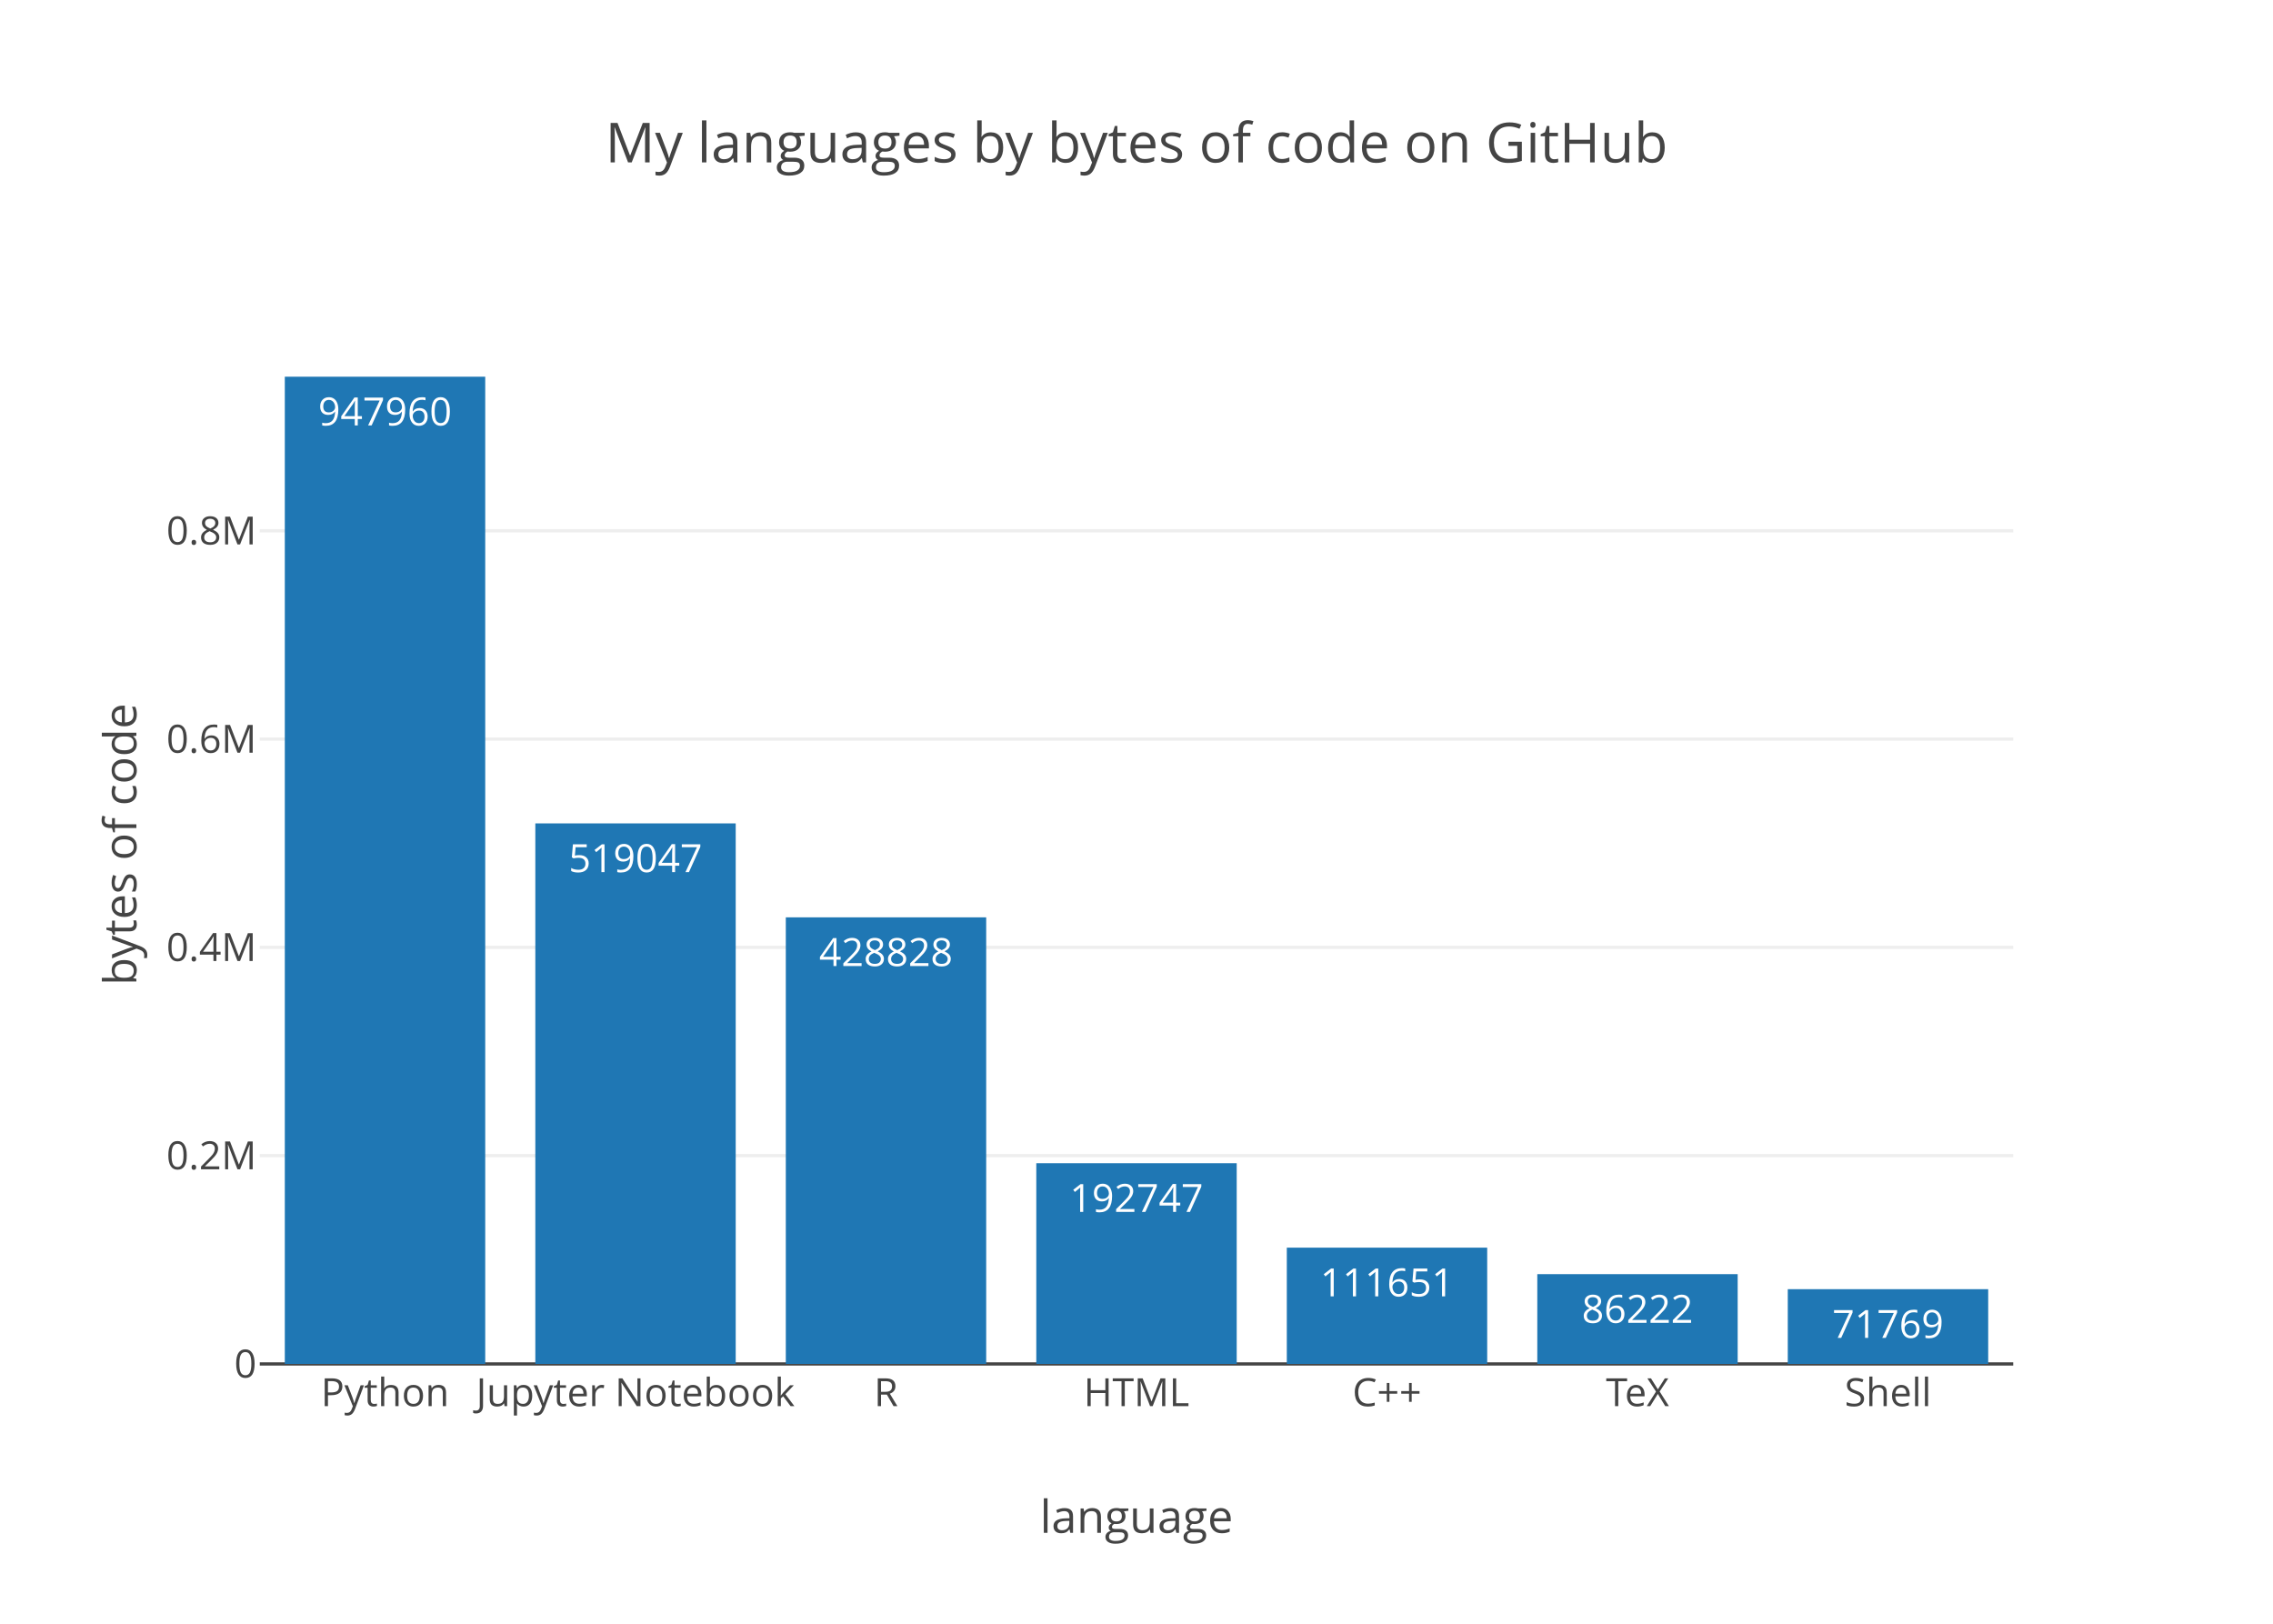
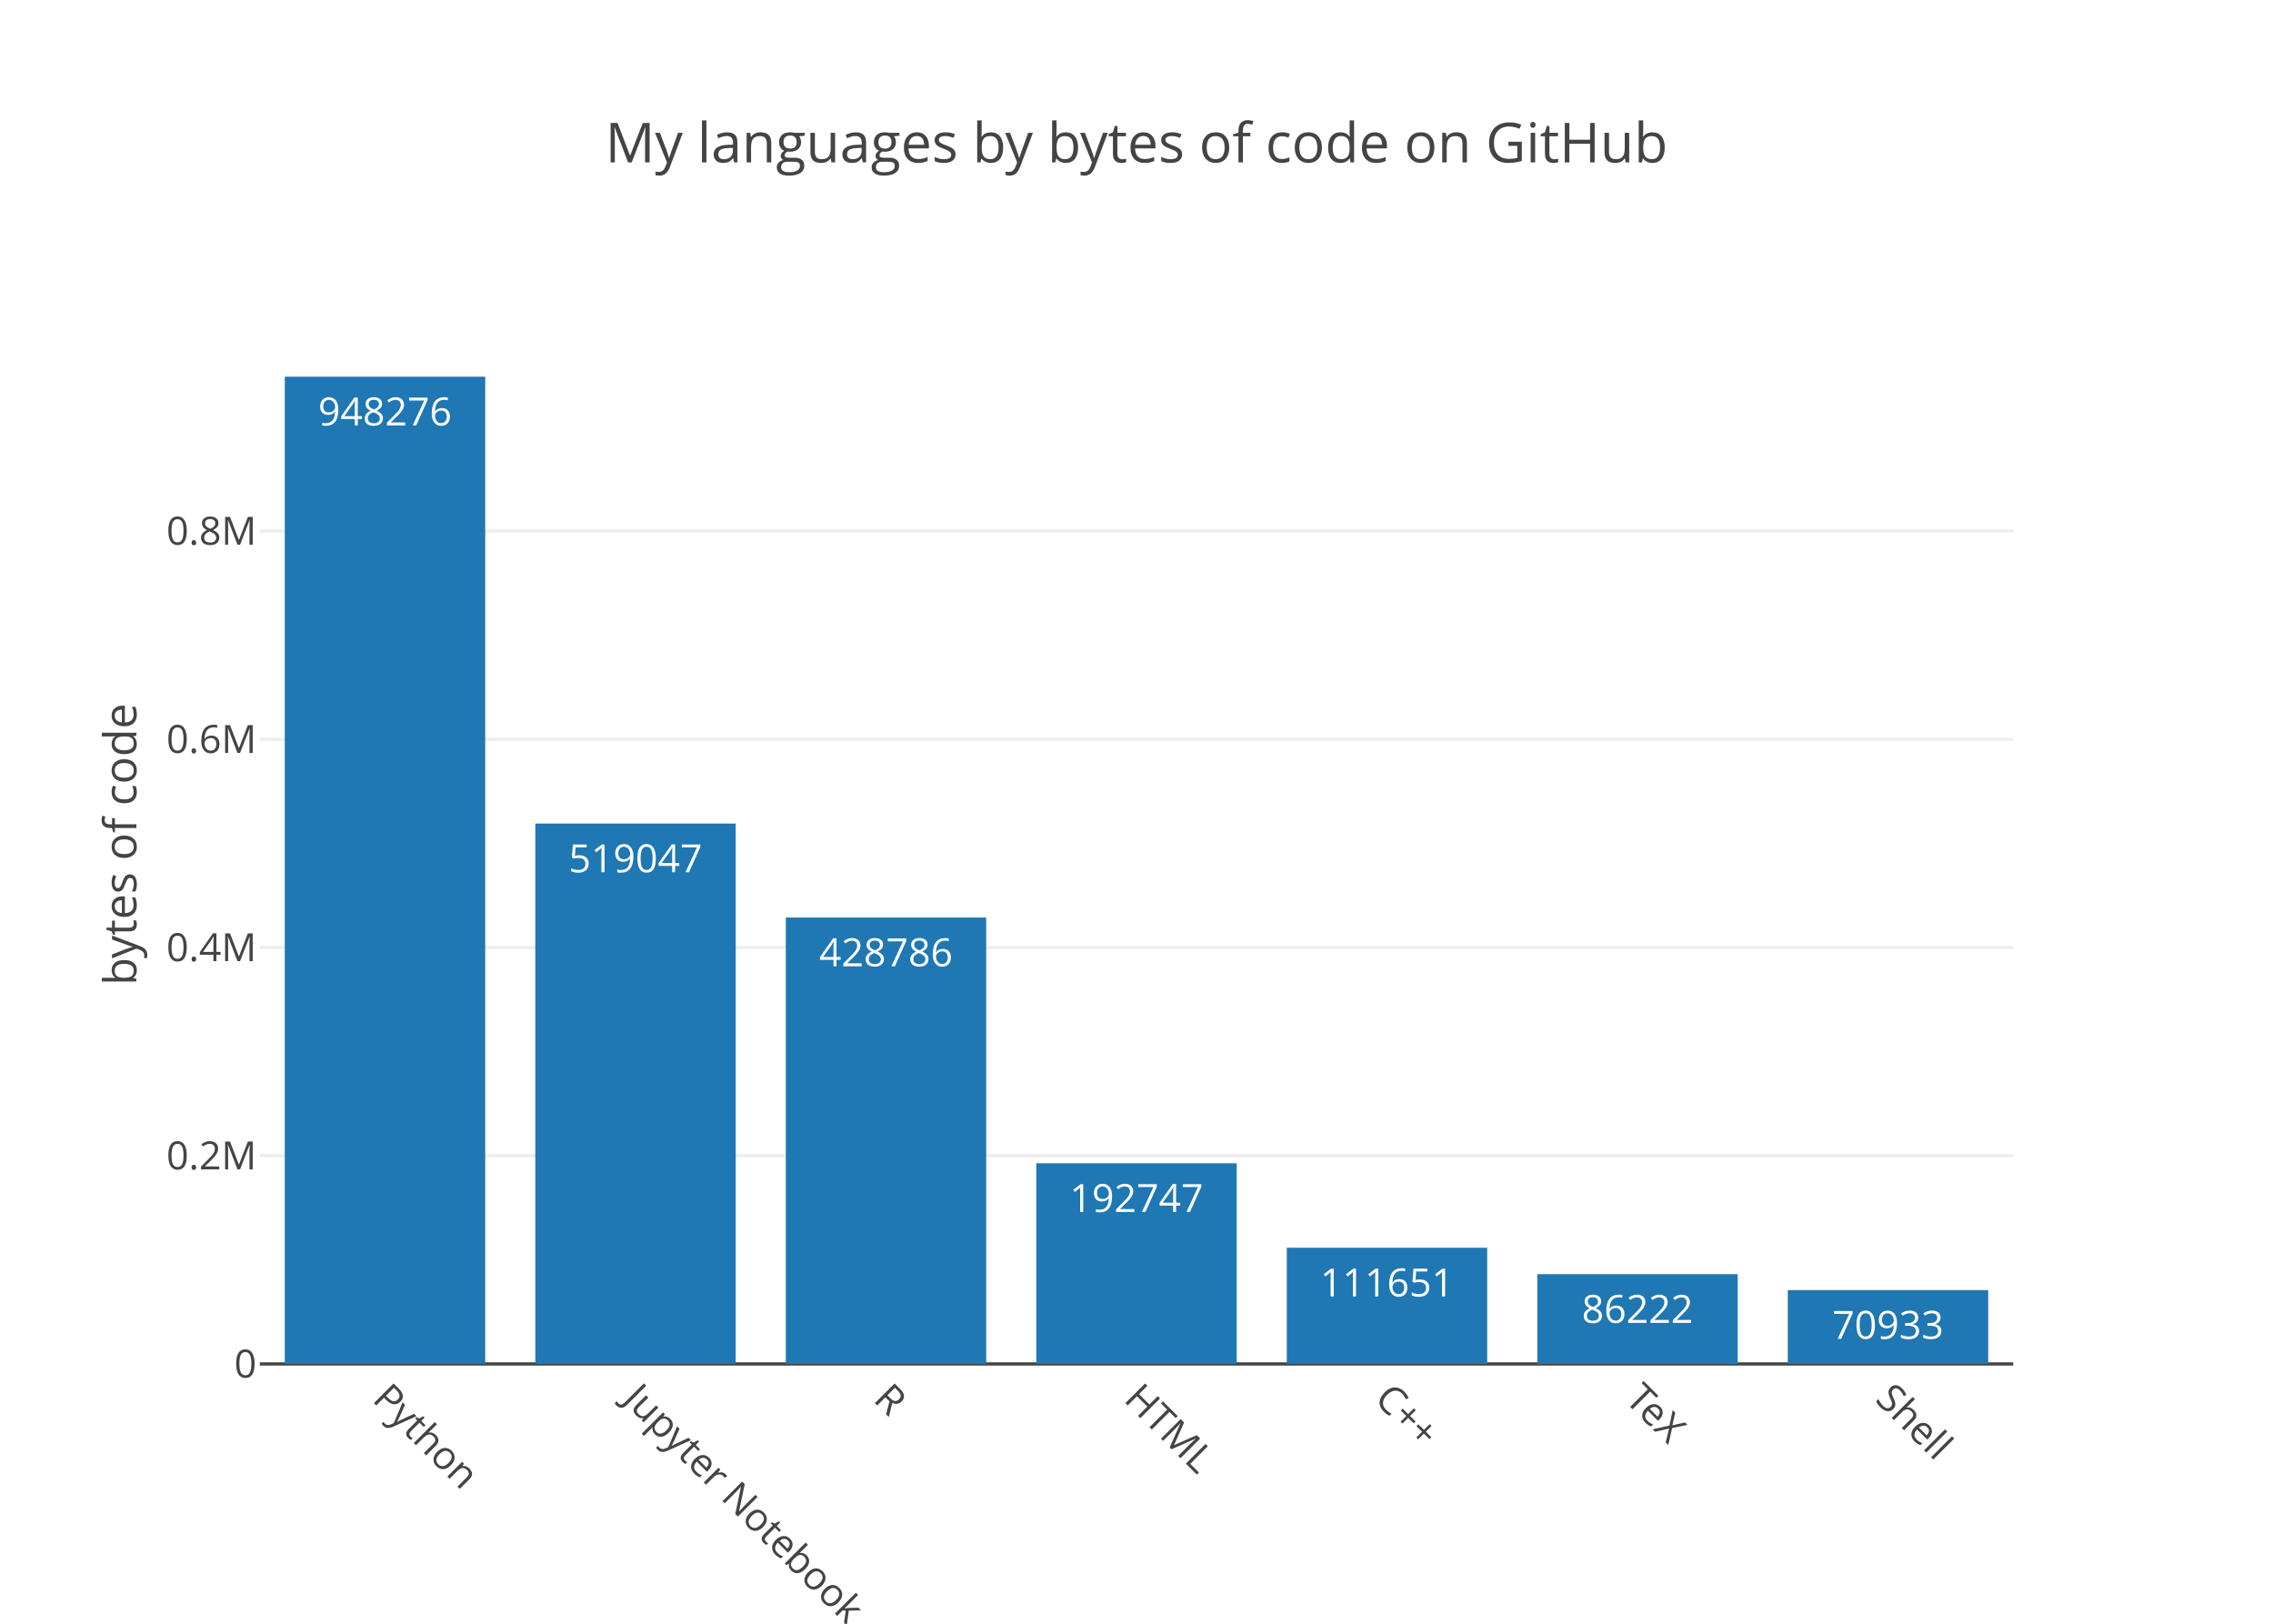
<svg xmlns="http://www.w3.org/2000/svg" class="main-svg" width="700" height="500" viewBox="0 0 700 500">
  <rect x="0" y="0" width="700" height="500" style="fill: rgb(255, 255, 255); fill-opacity: 1;" />
-   <defs id="defs-e61846">
+   <defs id="defs-132d97">
    <g class="clips">
-       <clipPath id="clipe61846xyplot" class="plotclip">
+       <clipPath id="clip132d97xyplot" class="plotclip">
        <rect width="540" height="320" />
      </clipPath>
-       <clipPath class="axesclip" id="clipe61846x">
+       <clipPath class="axesclip" id="clip132d97x">
        <rect x="80" y="0" width="540" height="500" />
      </clipPath>
-       <clipPath class="axesclip" id="clipe61846y">
+       <clipPath class="axesclip" id="clip132d97y">
        <rect x="0" y="100" width="700" height="320" />
      </clipPath>
-       <clipPath class="axesclip" id="clipe61846xy">
+       <clipPath class="axesclip" id="clip132d97xy">
        <rect x="80" y="100" width="540" height="320" />
      </clipPath>
    </g>
    <g class="gradients" />
  </defs>
  <g class="bglayer" />
  <g class="layer-below">
    <g class="imagelayer" />
    <g class="shapelayer" />
  </g>
  <g class="cartesianlayer">
    <g class="subplot xy">
      <g class="layer-subplot">
        <g class="shapelayer" />
        <g class="imagelayer" />
      </g>
      <g class="gridlayer">
        <g class="x" />
        <g class="y">
-           <path class="ygrid crisp" transform="translate(0,355.86)" d="M80,0h540" style="stroke: rgb(238, 238, 238); stroke-opacity: 1; stroke-width: 1px;" />
-           <path class="ygrid crisp" transform="translate(0,291.72)" d="M80,0h540" style="stroke: rgb(238, 238, 238); stroke-opacity: 1; stroke-width: 1px;" />
-           <path class="ygrid crisp" transform="translate(0,227.59)" d="M80,0h540" style="stroke: rgb(238, 238, 238); stroke-opacity: 1; stroke-width: 1px;" />
-           <path class="ygrid crisp" transform="translate(0,163.45)" d="M80,0h540" style="stroke: rgb(238, 238, 238); stroke-opacity: 1; stroke-width: 1px;" />
+           <path class="ygrid crisp" transform="translate(0,355.88)" d="M80,0h540" style="stroke: rgb(238, 238, 238); stroke-opacity: 1; stroke-width: 1px;" />
+           <path class="ygrid crisp" transform="translate(0,291.77)" d="M80,0h540" style="stroke: rgb(238, 238, 238); stroke-opacity: 1; stroke-width: 1px;" />
+           <path class="ygrid crisp" transform="translate(0,227.65)" d="M80,0h540" style="stroke: rgb(238, 238, 238); stroke-opacity: 1; stroke-width: 1px;" />
+           <path class="ygrid crisp" transform="translate(0,163.53)" d="M80,0h540" style="stroke: rgb(238, 238, 238); stroke-opacity: 1; stroke-width: 1px;" />
        </g>
      </g>
      <g class="zerolinelayer">
        <path class="yzl zl crisp" transform="translate(0,420)" d="M80,0h540" style="stroke: rgb(68, 68, 68); stroke-opacity: 1; stroke-width: 1px;" />
      </g>
      <path class="xlines-below" />
      <path class="ylines-below" />
      <g class="overlines-below" />
      <g class="xaxislayer-below" />
      <g class="yaxislayer-below" />
      <g class="overaxes-below" />
-       <g class="plot" transform="translate(80, 100)" clip-path="url('#clipe61846xyplot')">
+       <g class="plot" transform="translate(80, 100)" clip-path="url('#clip132d97xyplot')">
        <g class="barlayer mlayer">
          <g class="trace bars" style="opacity: 1;">
            <g class="points">
              <g class="point">
                <path d="M7.71,320V16H69.43V320Z" style="vector-effect: non-scaling-stroke; opacity: 1; stroke-width: 0px; fill: rgb(31, 119, 180); fill-opacity: 1;" />
-                 <text class="bartext bartext-inside" transform="translate(38.56219 31)" text-anchor="middle" data-notex="1" x="0" y="0" style="font-family: 'Open Sans', verdana, arial, sans-serif; font-size: 12px; fill: rgb(255, 255, 255); fill-opacity: 1; white-space: pre;">947960</text>
+                 <text class="bartext bartext-inside" transform="translate(38.56219 31)" text-anchor="middle" data-notex="1" x="0" y="0" style="font-family: 'Open Sans', verdana, arial, sans-serif; font-size: 12px; fill: rgb(255, 255, 255); fill-opacity: 1; white-space: pre;">948276</text>
              </g>
              <g class="point">
-                 <path d="M84.86,320V153.55H146.57V320Z" style="vector-effect: non-scaling-stroke; opacity: 1; stroke-width: 0px; fill: rgb(31, 119, 180); fill-opacity: 1;" />
-                 <text class="bartext bartext-inside" transform="translate(115.7072 168.55)" text-anchor="middle" data-notex="1" x="0" y="0" style="font-family: 'Open Sans', verdana, arial, sans-serif; font-size: 12px; fill: rgb(255, 255, 255); fill-opacity: 1; white-space: pre;">519047</text>
+                 <path d="M84.86,320V153.6H146.57V320Z" style="vector-effect: non-scaling-stroke; opacity: 1; stroke-width: 0px; fill: rgb(31, 119, 180); fill-opacity: 1;" />
+                 <text class="bartext bartext-inside" transform="translate(115.7072 168.6)" text-anchor="middle" data-notex="1" x="0" y="0" style="font-family: 'Open Sans', verdana, arial, sans-serif; font-size: 12px; fill: rgb(255, 255, 255); fill-opacity: 1; white-space: pre;">519047</text>
              </g>
              <g class="point">
-                 <path d="M162,320V182.48H223.71V320Z" style="vector-effect: non-scaling-stroke; opacity: 1; stroke-width: 0px; fill: rgb(31, 119, 180); fill-opacity: 1;" />
-                 <text class="bartext bartext-inside" transform="translate(192.8472 197.48)" text-anchor="middle" data-notex="1" x="0" y="0" style="font-family: 'Open Sans', verdana, arial, sans-serif; font-size: 12px; fill: rgb(255, 255, 255); fill-opacity: 1; white-space: pre;">428828</text>
+                 <path d="M162,320V182.54H223.71V320Z" style="vector-effect: non-scaling-stroke; opacity: 1; stroke-width: 0px; fill: rgb(31, 119, 180); fill-opacity: 1;" />
+                 <text class="bartext bartext-inside" transform="translate(192.8472 197.54)" text-anchor="middle" data-notex="1" x="0" y="0" style="font-family: 'Open Sans', verdana, arial, sans-serif; font-size: 12px; fill: rgb(255, 255, 255); fill-opacity: 1; white-space: pre;">428786</text>
              </g>
              <g class="point">
-                 <path d="M239.14,320V258.19H300.86V320Z" style="vector-effect: non-scaling-stroke; opacity: 1; stroke-width: 0px; fill: rgb(31, 119, 180); fill-opacity: 1;" />
-                 <text class="bartext bartext-inside" transform="translate(269.9922 273.19)" text-anchor="middle" data-notex="1" x="0" y="0" style="font-family: 'Open Sans', verdana, arial, sans-serif; font-size: 12px; fill: rgb(255, 255, 255); fill-opacity: 1; white-space: pre;">192747</text>
+                 <path d="M239.14,320V258.21H300.86V320Z" style="vector-effect: non-scaling-stroke; opacity: 1; stroke-width: 0px; fill: rgb(31, 119, 180); fill-opacity: 1;" />
+                 <text class="bartext bartext-inside" transform="translate(269.9922 273.21)" text-anchor="middle" data-notex="1" x="0" y="0" style="font-family: 'Open Sans', verdana, arial, sans-serif; font-size: 12px; fill: rgb(255, 255, 255); fill-opacity: 1; white-space: pre;">192747</text>
              </g>
              <g class="point">
-                 <path d="M316.29,320V284.19H378V320Z" style="vector-effect: non-scaling-stroke; opacity: 1; stroke-width: 0px; fill: rgb(31, 119, 180); fill-opacity: 1;" />
-                 <text class="bartext bartext-inside" transform="translate(347.1372 299.19)" text-anchor="middle" data-notex="1" x="0" y="0" style="font-family: 'Open Sans', verdana, arial, sans-serif; font-size: 12px; fill: rgb(255, 255, 255); fill-opacity: 1; white-space: pre;">111651</text>
+                 <path d="M316.29,320V284.21H378V320Z" style="vector-effect: non-scaling-stroke; opacity: 1; stroke-width: 0px; fill: rgb(31, 119, 180); fill-opacity: 1;" />
+                 <text class="bartext bartext-inside" transform="translate(347.1372 299.21)" text-anchor="middle" data-notex="1" x="0" y="0" style="font-family: 'Open Sans', verdana, arial, sans-serif; font-size: 12px; fill: rgb(255, 255, 255); fill-opacity: 1; white-space: pre;">111651</text>
              </g>
              <g class="point">
-                 <path d="M393.43,320V292.35H455.14V320Z" style="vector-effect: non-scaling-stroke; opacity: 1; stroke-width: 0px; fill: rgb(31, 119, 180); fill-opacity: 1;" />
-                 <text class="bartext bartext-inside" transform="translate(424.2772 307.35)" text-anchor="middle" data-notex="1" x="0" y="0" style="font-family: 'Open Sans', verdana, arial, sans-serif; font-size: 12px; fill: rgb(255, 255, 255); fill-opacity: 1; white-space: pre;">86222</text>
+                 <path d="M393.43,320V292.36H455.14V320Z" style="vector-effect: non-scaling-stroke; opacity: 1; stroke-width: 0px; fill: rgb(31, 119, 180); fill-opacity: 1;" />
+                 <text class="bartext bartext-inside" transform="translate(424.2772 307.36)" text-anchor="middle" data-notex="1" x="0" y="0" style="font-family: 'Open Sans', verdana, arial, sans-serif; font-size: 12px; fill: rgb(255, 255, 255); fill-opacity: 1; white-space: pre;">86222</text>
              </g>
              <g class="point">
-                 <path d="M470.57,320V296.98H532.29V320Z" style="vector-effect: non-scaling-stroke; opacity: 1; stroke-width: 0px; fill: rgb(31, 119, 180); fill-opacity: 1;" />
-                 <text class="bartext bartext-inside" transform="translate(501.4222 311.98)" text-anchor="middle" data-notex="1" x="0" y="0" style="font-family: 'Open Sans', verdana, arial, sans-serif; font-size: 12px; fill: rgb(255, 255, 255); fill-opacity: 1; white-space: pre;">71769</text>
+                 <path d="M470.57,320V297.26H532.29V320Z" style="vector-effect: non-scaling-stroke; opacity: 1; stroke-width: 0px; fill: rgb(31, 119, 180); fill-opacity: 1;" />
+                 <text class="bartext bartext-inside" transform="translate(501.4222 312.26)" text-anchor="middle" data-notex="1" x="0" y="0" style="font-family: 'Open Sans', verdana, arial, sans-serif; font-size: 12px; fill: rgb(255, 255, 255); fill-opacity: 1; white-space: pre;">70933</text>
              </g>
            </g>
          </g>
        </g>
      </g>
      <g class="overplot" />
      <path class="xlines-above crisp" d="M0,0" style="fill: none;" />
      <path class="ylines-above crisp" d="M0,0" style="fill: none;" />
      <g class="overlines-above" />
      <g class="xaxislayer-above">
        <g class="xtick">
-           <text text-anchor="middle" x="0" y="433" transform="translate(118.57,0)" style="font-family: 'Open Sans', verdana, arial, sans-serif; font-size: 12px; fill: rgb(68, 68, 68); fill-opacity: 1; white-space: pre;">Python</text>
+           <text text-anchor="start" x="0" y="433" transform="translate(118.57,0) rotate(45,0,427)" style="font-family: 'Open Sans', verdana, arial, sans-serif; font-size: 12px; fill: rgb(68, 68, 68); fill-opacity: 1; white-space: pre;">Python</text>
        </g>
        <g class="xtick">
-           <text text-anchor="middle" x="0" y="433" transform="translate(195.71,0)" style="font-family: 'Open Sans', verdana, arial, sans-serif; font-size: 12px; fill: rgb(68, 68, 68); fill-opacity: 1; white-space: pre;">Jupyter Notebook</text>
+           <text text-anchor="start" x="0" y="433" transform="translate(195.71,0) rotate(45,0,427)" style="font-family: 'Open Sans', verdana, arial, sans-serif; font-size: 12px; fill: rgb(68, 68, 68); fill-opacity: 1; white-space: pre;">Jupyter Notebook</text>
        </g>
        <g class="xtick">
-           <text text-anchor="middle" x="0" y="433" transform="translate(272.86,0)" style="font-family: 'Open Sans', verdana, arial, sans-serif; font-size: 12px; fill: rgb(68, 68, 68); fill-opacity: 1; white-space: pre;">R</text>
+           <text text-anchor="start" x="0" y="433" transform="translate(272.86,0) rotate(45,0,427)" style="font-family: 'Open Sans', verdana, arial, sans-serif; font-size: 12px; fill: rgb(68, 68, 68); fill-opacity: 1; white-space: pre;">R</text>
        </g>
        <g class="xtick">
-           <text text-anchor="middle" x="0" y="433" transform="translate(350,0)" style="font-family: 'Open Sans', verdana, arial, sans-serif; font-size: 12px; fill: rgb(68, 68, 68); fill-opacity: 1; white-space: pre;">HTML</text>
+           <text text-anchor="start" x="0" y="433" transform="translate(350,0) rotate(45,0,427)" style="font-family: 'Open Sans', verdana, arial, sans-serif; font-size: 12px; fill: rgb(68, 68, 68); fill-opacity: 1; white-space: pre;">HTML</text>
        </g>
        <g class="xtick">
-           <text text-anchor="middle" x="0" y="433" transform="translate(427.14,0)" style="font-family: 'Open Sans', verdana, arial, sans-serif; font-size: 12px; fill: rgb(68, 68, 68); fill-opacity: 1; white-space: pre;">C++</text>
+           <text text-anchor="start" x="0" y="433" transform="translate(427.14,0) rotate(45,0,427)" style="font-family: 'Open Sans', verdana, arial, sans-serif; font-size: 12px; fill: rgb(68, 68, 68); fill-opacity: 1; white-space: pre;">C++</text>
        </g>
        <g class="xtick">
-           <text text-anchor="middle" x="0" y="433" transform="translate(504.29,0)" style="font-family: 'Open Sans', verdana, arial, sans-serif; font-size: 12px; fill: rgb(68, 68, 68); fill-opacity: 1; white-space: pre;">TeX</text>
+           <text text-anchor="start" x="0" y="433" transform="translate(504.29,0) rotate(45,0,427)" style="font-family: 'Open Sans', verdana, arial, sans-serif; font-size: 12px; fill: rgb(68, 68, 68); fill-opacity: 1; white-space: pre;">TeX</text>
        </g>
        <g class="xtick">
-           <text text-anchor="middle" x="0" y="433" transform="translate(581.43,0)" style="font-family: 'Open Sans', verdana, arial, sans-serif; font-size: 12px; fill: rgb(68, 68, 68); fill-opacity: 1; white-space: pre;">Shell</text>
+           <text text-anchor="start" x="0" y="433" transform="translate(581.43,0) rotate(45,0,427)" style="font-family: 'Open Sans', verdana, arial, sans-serif; font-size: 12px; fill: rgb(68, 68, 68); fill-opacity: 1; white-space: pre;">Shell</text>
        </g>
      </g>
      <g class="yaxislayer-above">
        <g class="ytick">
          <text text-anchor="end" x="79" y="4.2" transform="translate(0,420)" style="font-family: 'Open Sans', verdana, arial, sans-serif; font-size: 12px; fill: rgb(68, 68, 68); fill-opacity: 1; white-space: pre;">0</text>
        </g>
        <g class="ytick">
-           <text text-anchor="end" x="79" y="4.2" transform="translate(0,355.86)" style="font-family: 'Open Sans', verdana, arial, sans-serif; font-size: 12px; fill: rgb(68, 68, 68); fill-opacity: 1; white-space: pre;">0.2M</text>
+           <text text-anchor="end" x="79" y="4.2" transform="translate(0,355.88)" style="font-family: 'Open Sans', verdana, arial, sans-serif; font-size: 12px; fill: rgb(68, 68, 68); fill-opacity: 1; white-space: pre;">0.2M</text>
        </g>
        <g class="ytick">
-           <text text-anchor="end" x="79" y="4.2" transform="translate(0,291.72)" style="font-family: 'Open Sans', verdana, arial, sans-serif; font-size: 12px; fill: rgb(68, 68, 68); fill-opacity: 1; white-space: pre;">0.4M</text>
+           <text text-anchor="end" x="79" y="4.2" transform="translate(0,291.77)" style="font-family: 'Open Sans', verdana, arial, sans-serif; font-size: 12px; fill: rgb(68, 68, 68); fill-opacity: 1; white-space: pre;">0.4M</text>
        </g>
        <g class="ytick">
-           <text text-anchor="end" x="79" y="4.2" transform="translate(0,227.59)" style="font-family: 'Open Sans', verdana, arial, sans-serif; font-size: 12px; fill: rgb(68, 68, 68); fill-opacity: 1; white-space: pre;">0.6M</text>
+           <text text-anchor="end" x="79" y="4.2" transform="translate(0,227.65)" style="font-family: 'Open Sans', verdana, arial, sans-serif; font-size: 12px; fill: rgb(68, 68, 68); fill-opacity: 1; white-space: pre;">0.6M</text>
        </g>
        <g class="ytick">
-           <text text-anchor="end" x="79" y="4.2" transform="translate(0,163.45)" style="font-family: 'Open Sans', verdana, arial, sans-serif; font-size: 12px; fill: rgb(68, 68, 68); fill-opacity: 1; white-space: pre;">0.8M</text>
+           <text text-anchor="end" x="79" y="4.2" transform="translate(0,163.53)" style="font-family: 'Open Sans', verdana, arial, sans-serif; font-size: 12px; fill: rgb(68, 68, 68); fill-opacity: 1; white-space: pre;">0.8M</text>
        </g>
      </g>
      <g class="overaxes-above" />
    </g>
  </g>
  <g class="polarlayer" />
  <g class="ternarylayer" />
  <g class="geolayer" />
  <g class="pielayer" />
  <g class="sunburstlayer" />
  <g class="glimages" />
-   <defs id="topdefs-e61846">
+   <defs id="topdefs-132d97">
    <g class="clips" />
  </defs>
  <g class="layer-above">
    <g class="imagelayer" />
    <g class="shapelayer" />
  </g>
  <g class="infolayer">
    <g class="g-gtitle">
      <text class="gtitle" x="350" y="50" text-anchor="middle" dy="0em" style="font-family: 'Open Sans', verdana, arial, sans-serif; font-size: 17px; fill: rgb(68, 68, 68); opacity: 1; font-weight: normal; white-space: pre;">My languages by bytes of code on GitHub</text>
    </g>
-     <g class="g-xtitle">
-       <text class="xtitle" x="350" y="472" text-anchor="middle" style="font-family: 'Open Sans', verdana, arial, sans-serif; font-size: 14px; fill: rgb(68, 68, 68); opacity: 1; font-weight: normal; white-space: pre;">language</text>
-     </g>
+     <g class="g-xtitle" />
    <g class="g-ytitle">
      <text class="ytitle" transform="rotate(-90,42,260)" x="42" y="260" text-anchor="middle" style="font-family: 'Open Sans', verdana, arial, sans-serif; font-size: 14px; fill: rgb(68, 68, 68); opacity: 1; font-weight: normal; white-space: pre;">bytes of code</text>
    </g>
  </g>
</svg>
